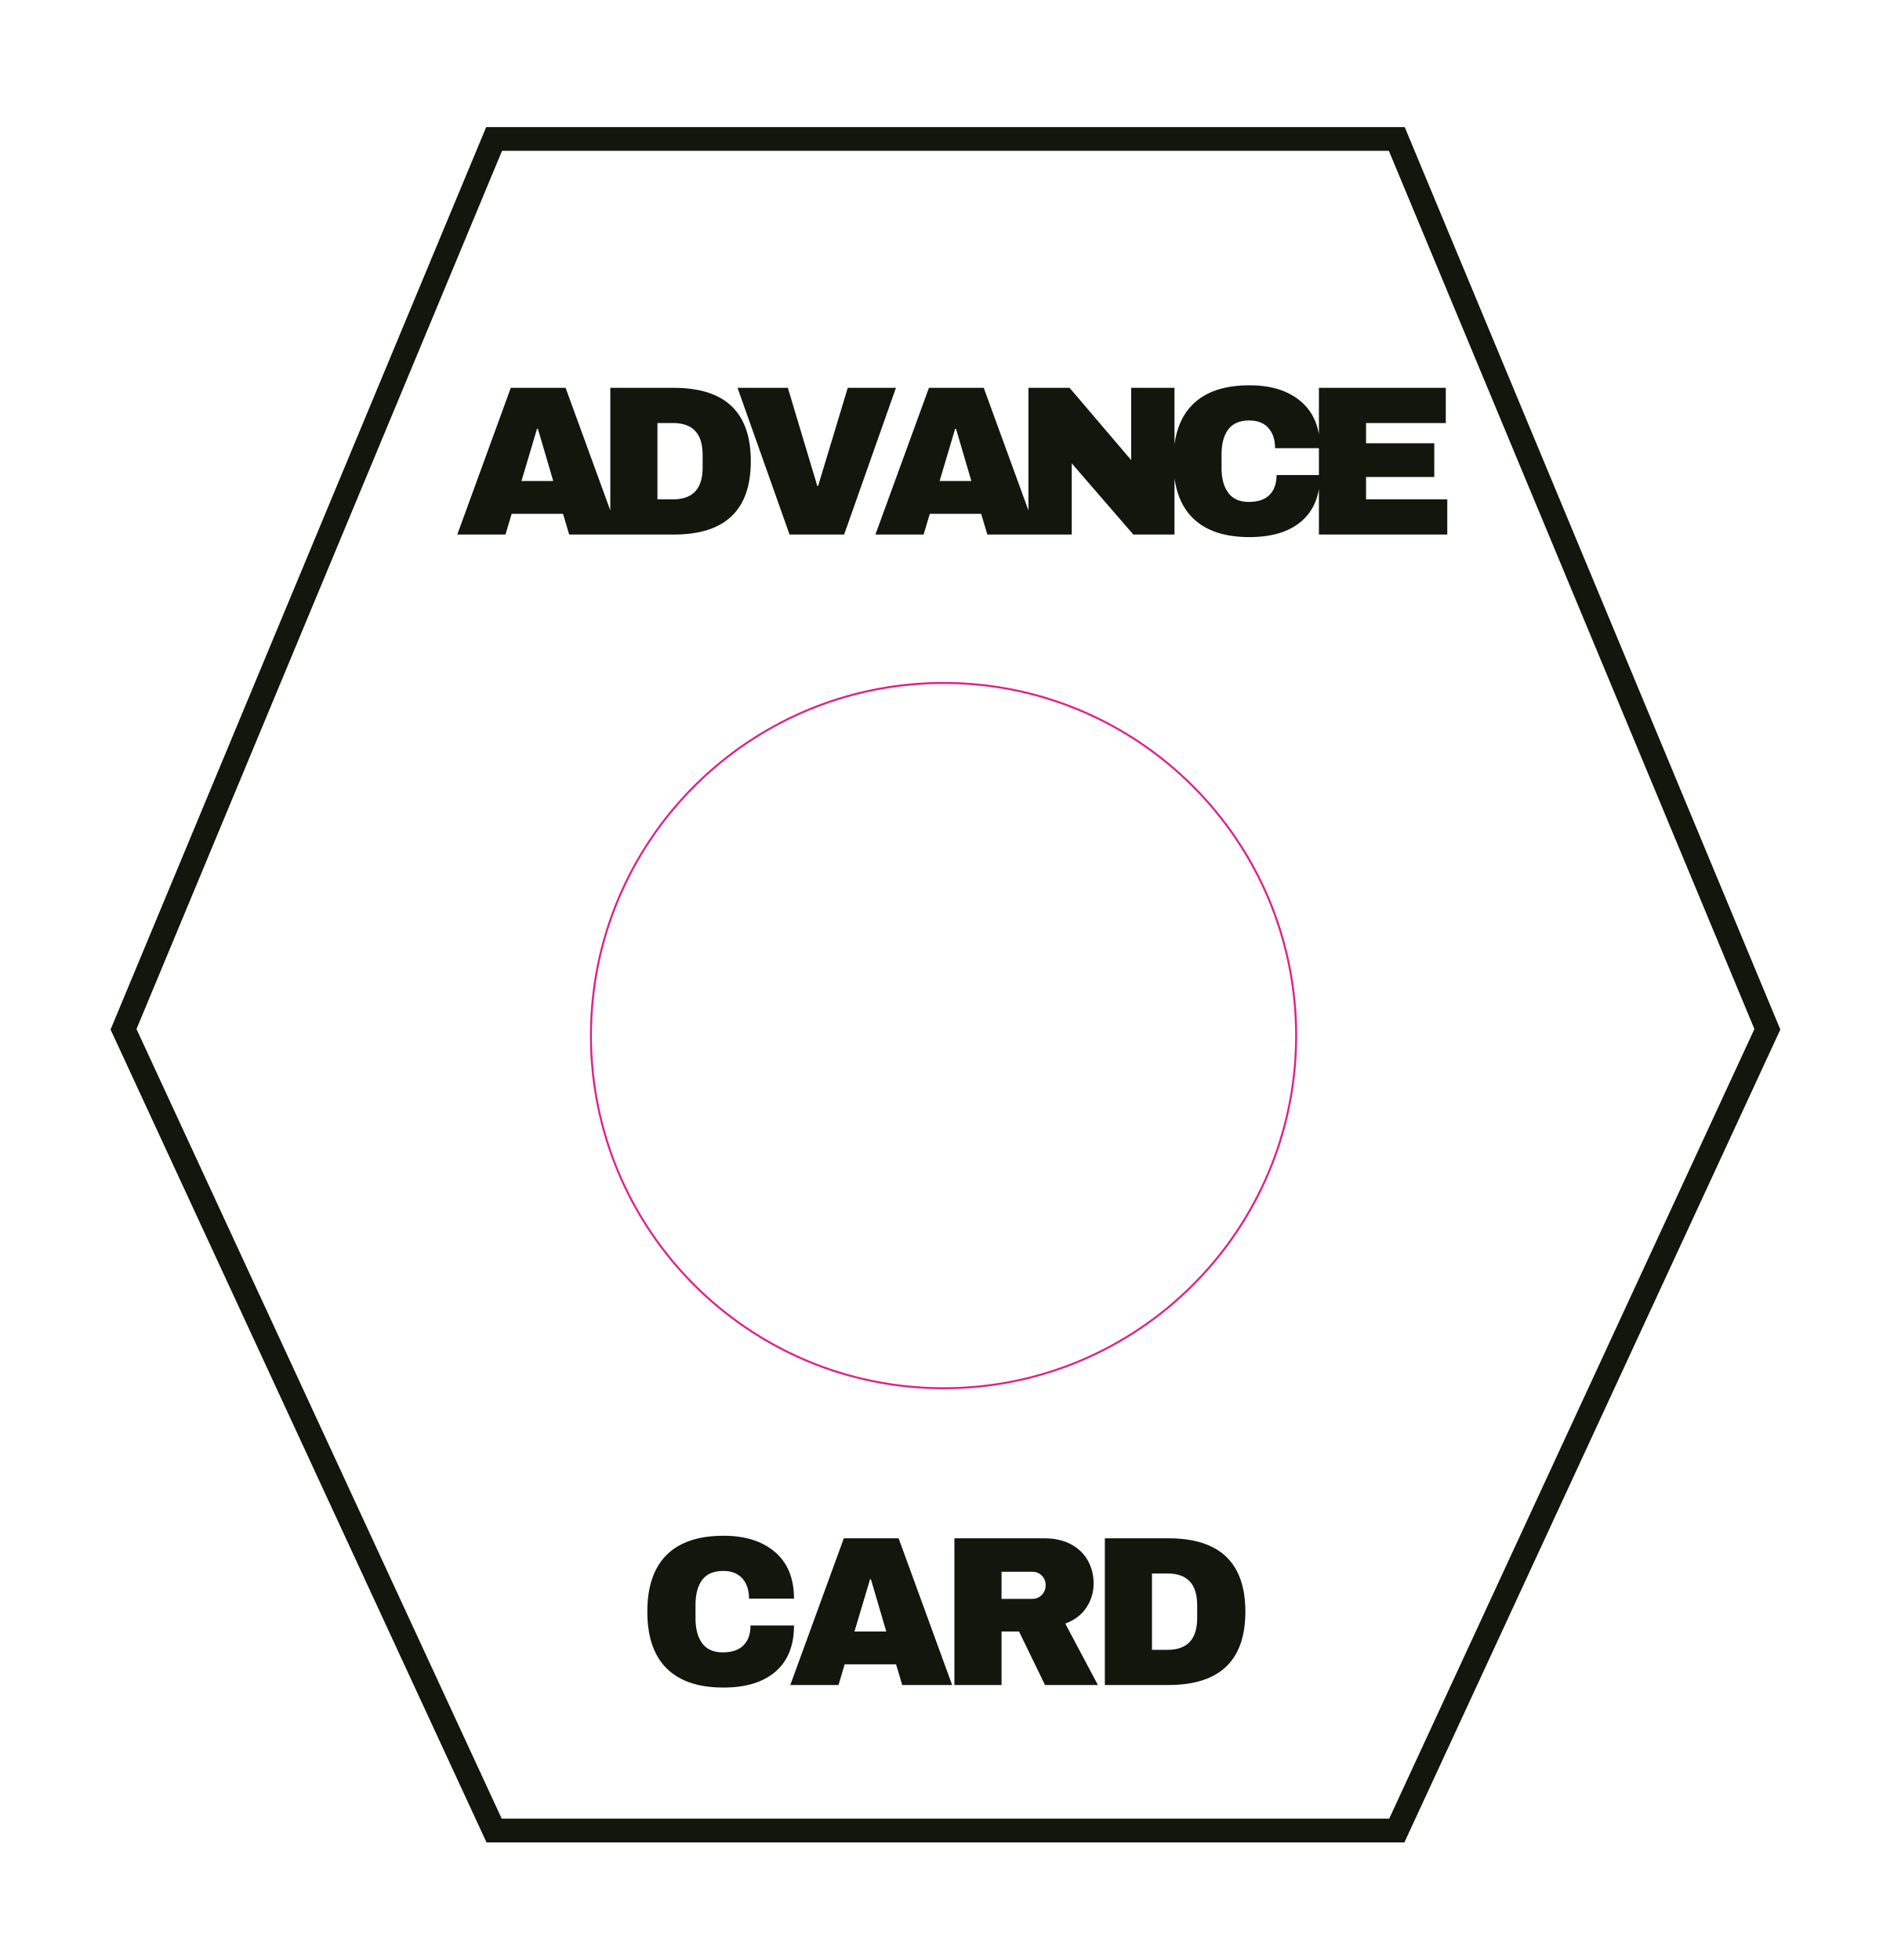
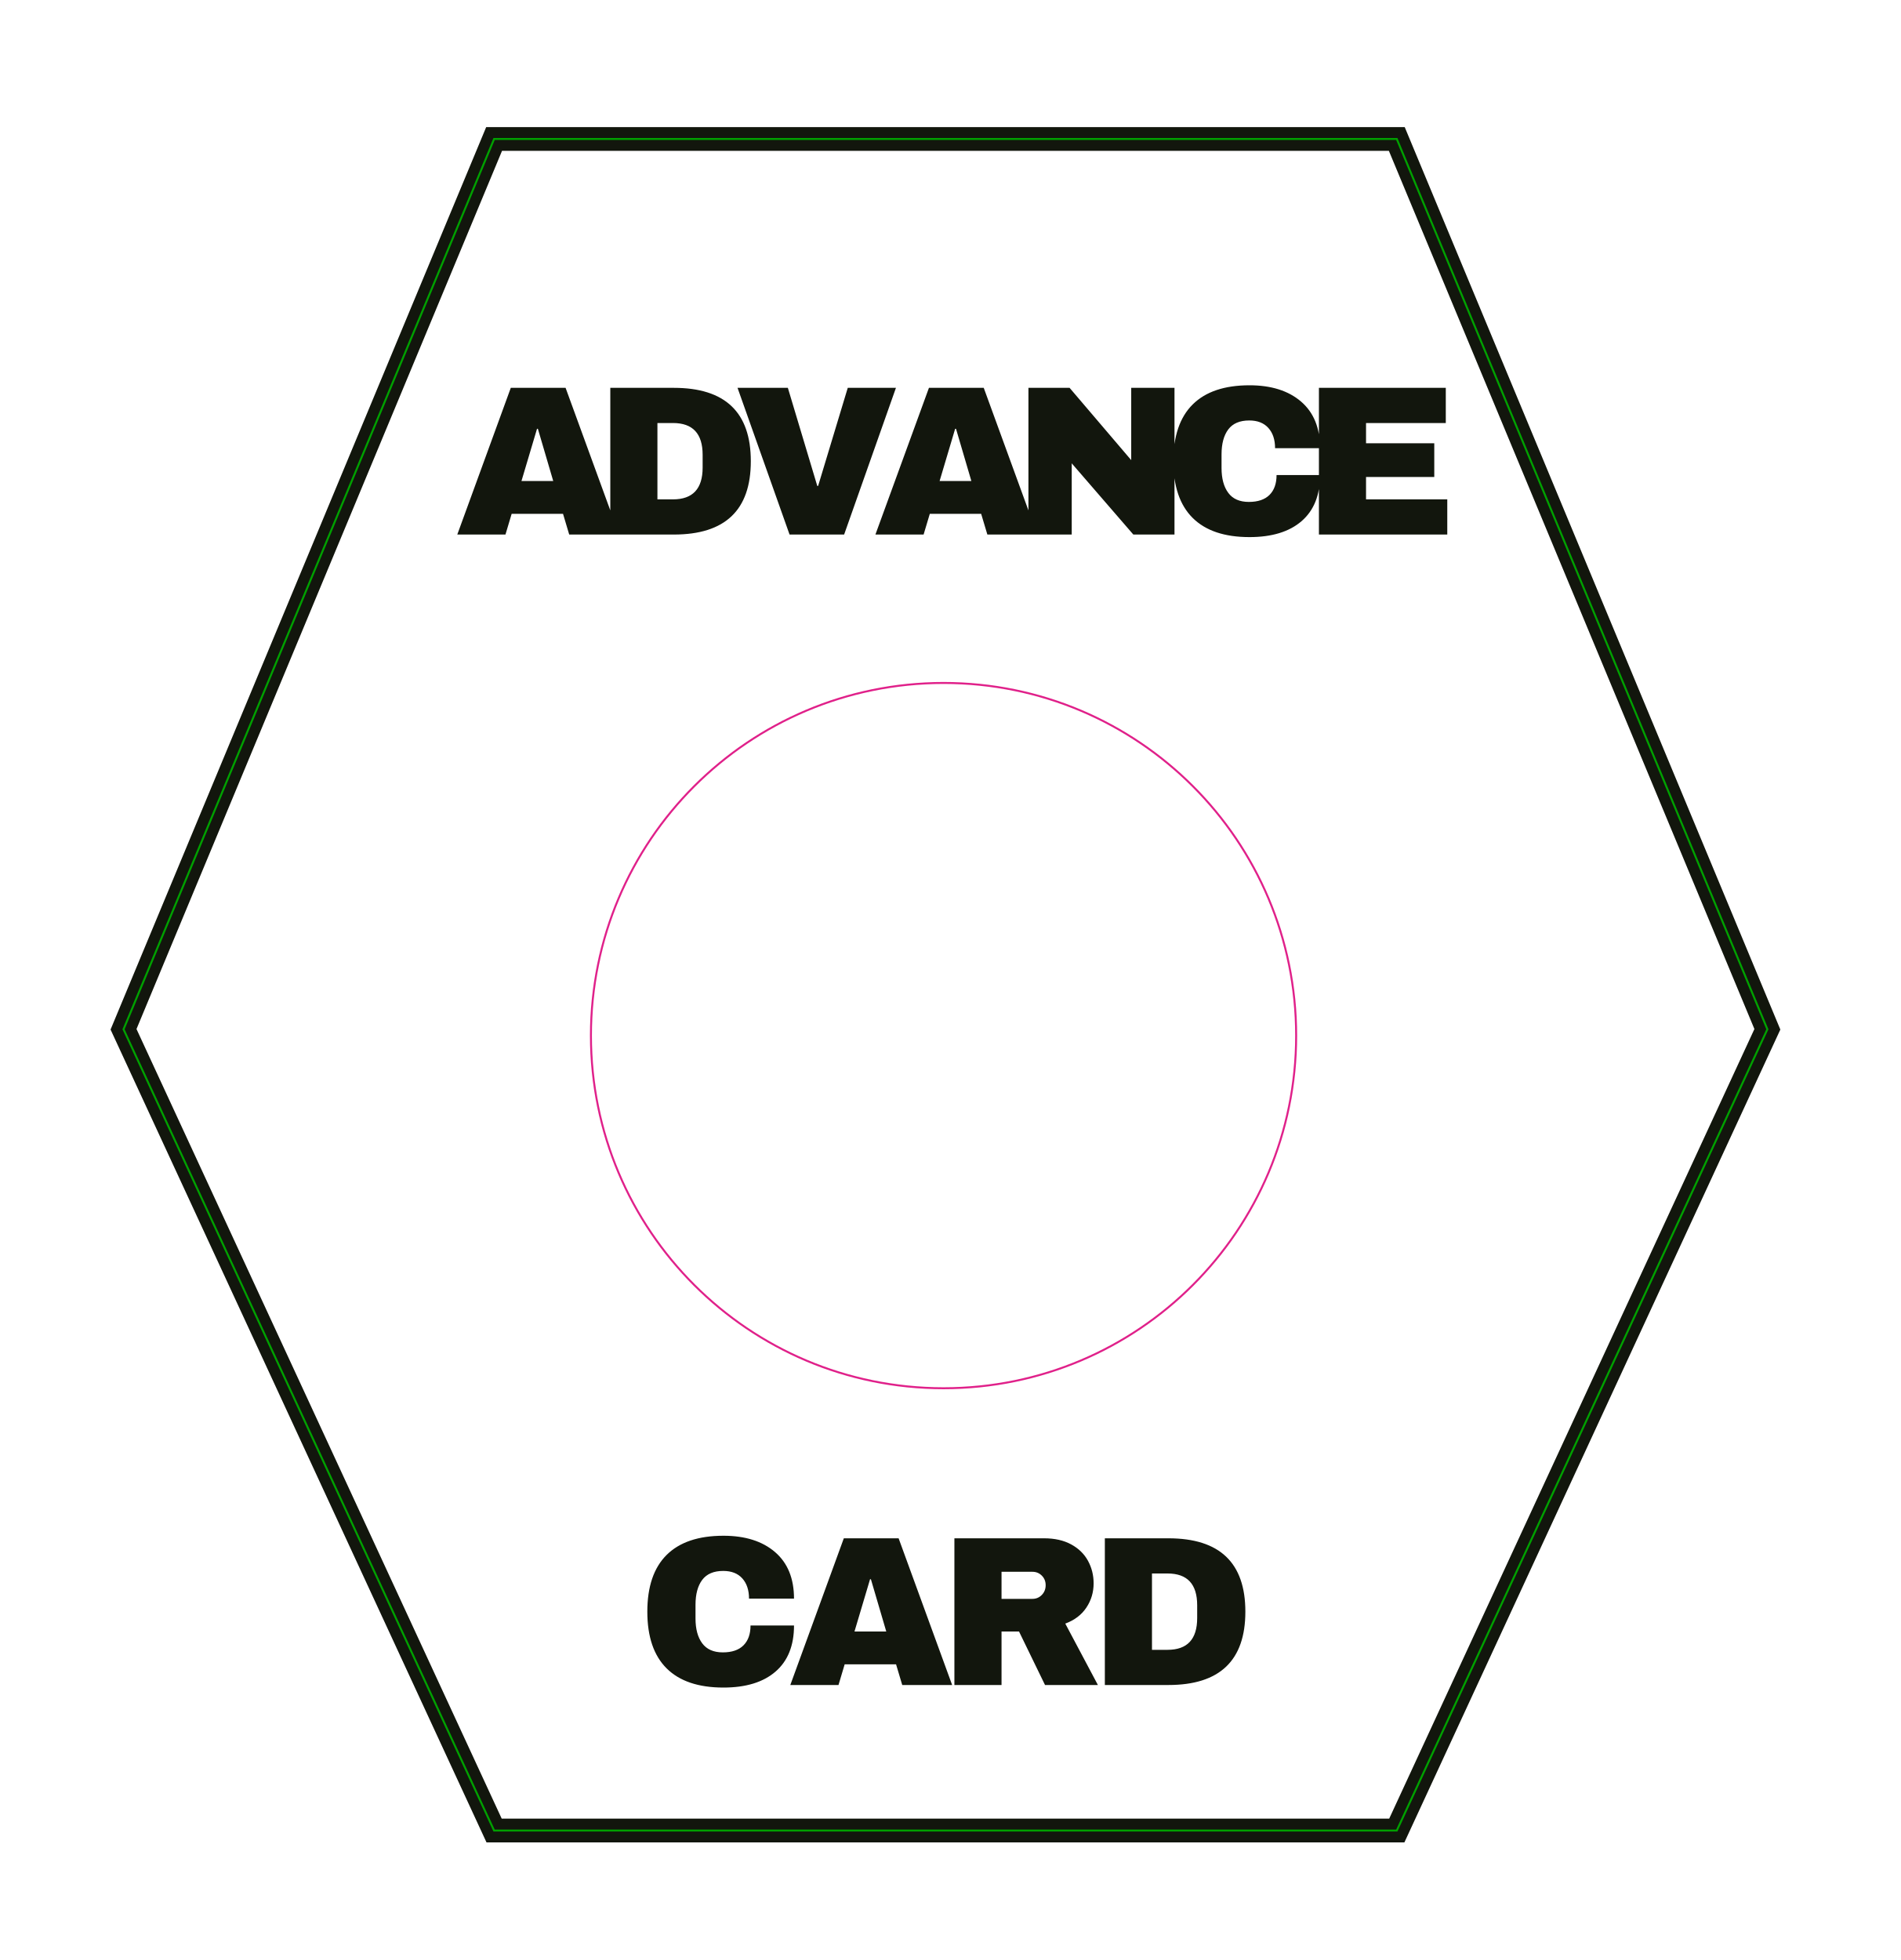
<svg xmlns="http://www.w3.org/2000/svg" width="3.2in" height="3.3in" viewBox="0 0 960.0 990.0">
  <g id="black">
    <path id="black-outline" style="fill:#12160d;stroke:none" d="M245.76,930.60L709.44,930.60L899.35,520.03L709.60,64.20L245.60,64.20L55.85,520.03L245.76,930.60ZM253.44,918.60L68.95,519.77L253.60,76.20L701.60,76.20L886.25,519.77L701.76,918.60L253.44,918.60Z" />
    <path id="black-text" style="fill:#12160d;stroke:none" d="M287.54,270.00L284.42,259.55L258.46,259.55L255.34,270.00L231.00,270.00L258.03,195.90L285.71,195.90L312.75,270.00ZM263.42,242.97L279.47,242.97L271.71,216.58L271.28,216.58ZM379.28,232.95Q379.28,270.00 340.40,270.00L308.30,270.00L308.30,195.90L340.40,195.90Q379.28,195.90 379.28,232.95ZM332.10,252.23L339.97,252.23Q354.94,252.23 354.94,236.18L354.94,229.72Q354.94,213.67 339.97,213.67L332.10,213.67ZM398.85,270.00L372.57,195.90L397.99,195.90L412.85,245.44L413.28,245.44L428.25,195.90L452.59,195.90L426.42,270.00ZM498.77,270.00L495.64,259.55L469.69,259.55L466.56,270.00L442.22,270.00L469.26,195.90L496.94,195.90L523.97,270.00ZM474.64,242.97L490.69,242.97L482.93,216.58L482.50,216.58ZM572.51,270.00L541.39,234.03L541.39,270.00L519.52,270.00L519.52,195.90L540.31,195.90L571.44,232.41L571.44,195.90L593.30,195.90L593.30,270.00ZM666.83,226.38L644.11,226.38Q644.11,219.92 640.71,216.15Q637.32,212.38 631.07,212.38Q623.86,212.38 620.47,216.90Q617.07,221.43 617.07,229.50L617.07,236.40Q617.07,244.37 620.47,248.94Q623.86,253.52 630.86,253.52Q637.75,253.52 641.31,249.97Q644.86,246.41 644.86,239.95L666.83,239.95Q666.83,255.14 657.52,263.21Q648.20,271.29 631.18,271.29Q612.23,271.29 602.48,261.60Q592.73,251.91 592.73,232.95Q592.73,213.99 602.48,204.30Q612.23,194.61 631.18,194.61Q647.66,194.61 657.25,202.85Q666.83,211.09 666.83,226.38ZM666.26,195.90L730.35,195.90L730.35,213.67L690.06,213.67L690.06,223.90L724.53,223.90L724.53,240.92L690.06,240.92L690.06,252.23L731.10,252.23L731.10,270.00L666.26,270.00ZM401.10,807.48L378.37,807.48Q378.37,801.02 374.98,797.25Q371.59,793.48 365.34,793.48Q358.13,793.48 354.73,798.00Q351.34,802.53 351.34,810.60L351.34,817.50Q351.34,825.47 354.73,830.04Q358.13,834.62 365.13,834.62Q372.02,834.62 375.57,831.07Q379.13,827.51 379.13,821.05L401.10,821.05Q401.10,836.24 391.78,844.31Q382.47,852.39 365.45,852.39Q346.49,852.39 336.75,842.70Q327.00,833.01 327.00,814.05Q327.00,795.09 336.75,785.40Q346.49,775.71 365.45,775.71Q381.93,775.71 391.51,783.95Q401.10,792.19 401.10,807.48ZM455.77,851.10L452.65,840.65L426.69,840.65L423.57,851.10L399.23,851.10L426.26,777.00L453.94,777.00L480.98,851.10ZM431.65,824.07L447.70,824.07L439.94,797.68L439.51,797.68ZM538.13,820.08L554.61,851.10L527.90,851.10L514.76,824.07L505.93,824.07L505.93,851.10L482.12,851.10L482.12,777.00L527.47,777.00Q535.44,777.00 541.09,780.07Q546.75,783.14 549.60,788.36Q552.45,793.59 552.45,799.73Q552.45,806.51 548.79,812.00Q545.13,817.50 538.13,820.08ZM521.54,793.91L505.93,793.91L505.93,807.59L521.54,807.59Q524.34,807.59 526.28,805.60Q528.22,803.60 528.22,800.69Q528.22,797.79 526.28,795.85Q524.34,793.91 521.54,793.91ZM629.10,814.05Q629.10,851.10 590.22,851.10L558.12,851.10L558.12,777.00L590.22,777.00Q629.10,777.00 629.10,814.05ZM581.93,833.33L589.79,833.33Q604.76,833.33 604.76,817.28L604.76,810.82Q604.76,794.77 589.79,794.77L581.93,794.77Z" />
  </g>
+   <g id="centerline" data-width="0.04in">
+     <path id="centerline-hexagon" fill="none" stroke="#00a000" stroke-width="1" d="M249.59,924.60L705.60,924.60L892.80,519.89L705.60,70.20L249.60,70.20L62.40,519.90Z" />
+   </g>
  <g id="holes">
    <path id="hole1" style="fill:none;stroke:#e0218a;stroke-width:1" d="M654.76,523.08C654.76,621.46 575.02,701.21 476.64,701.21C378.26,701.21 298.51,621.46 298.51,523.08C298.51,424.70 378.26,344.96 476.64,344.96C575.02,344.96 654.76,424.70 654.76,523.08Z" />
  </g>
</svg>
